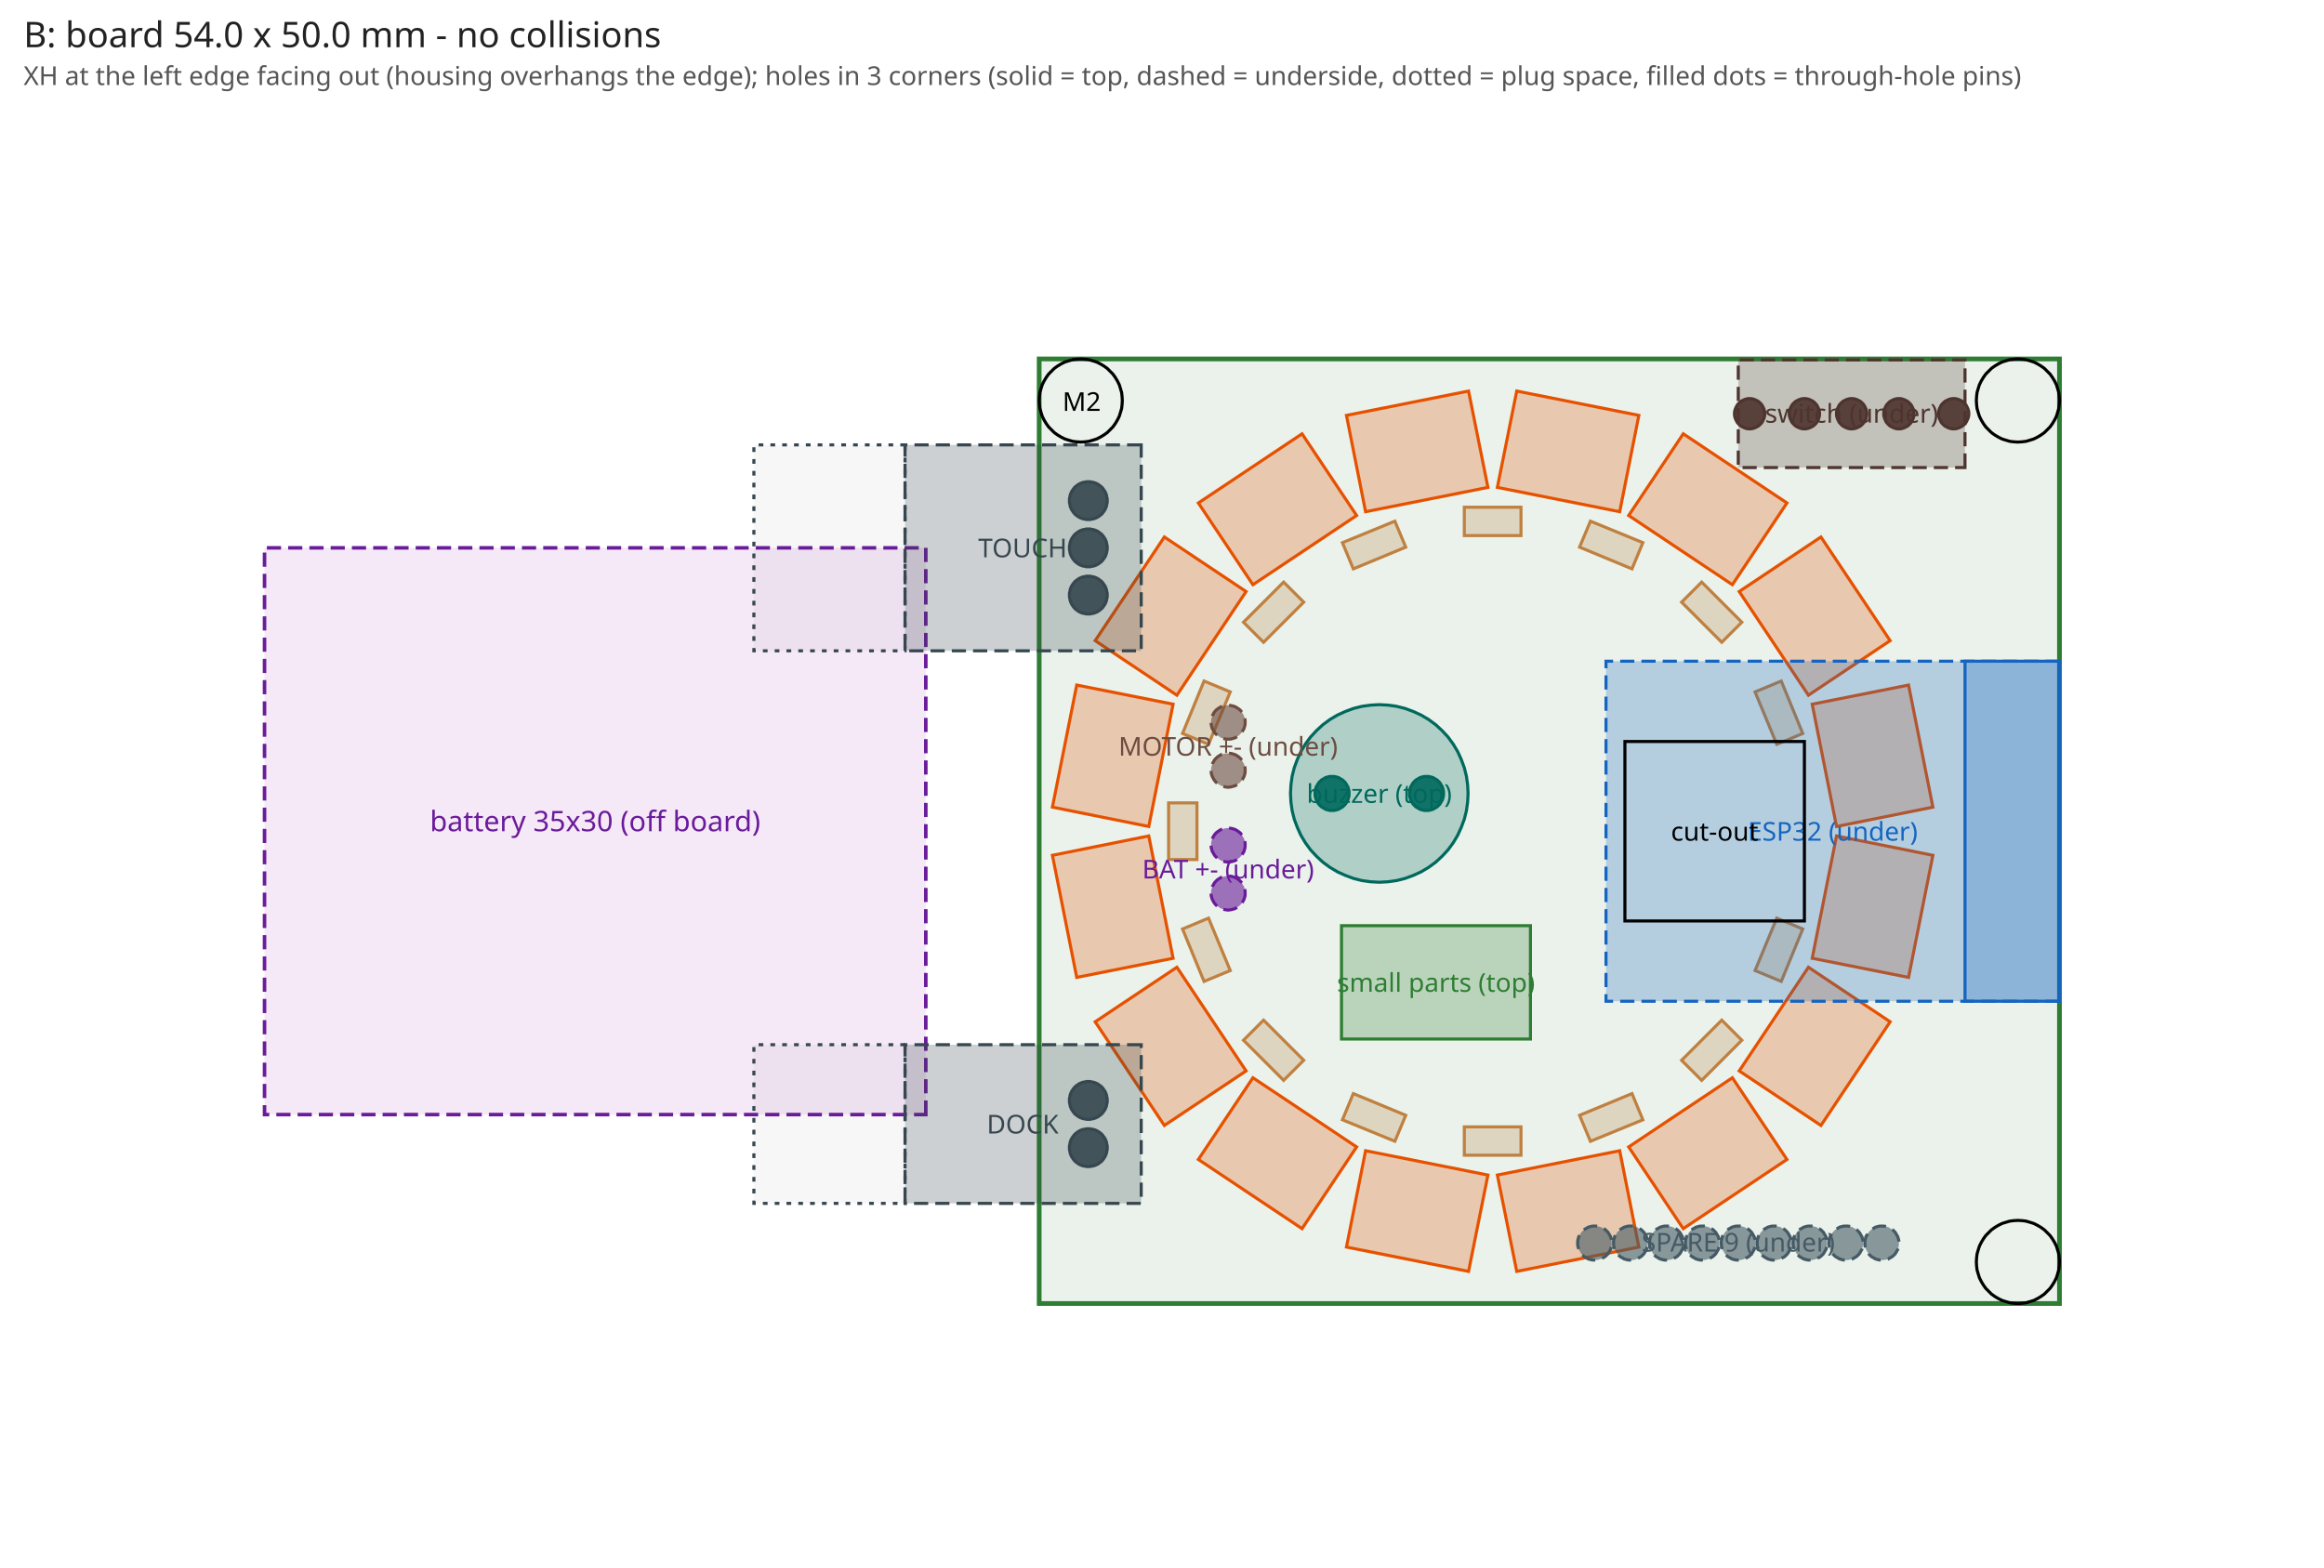
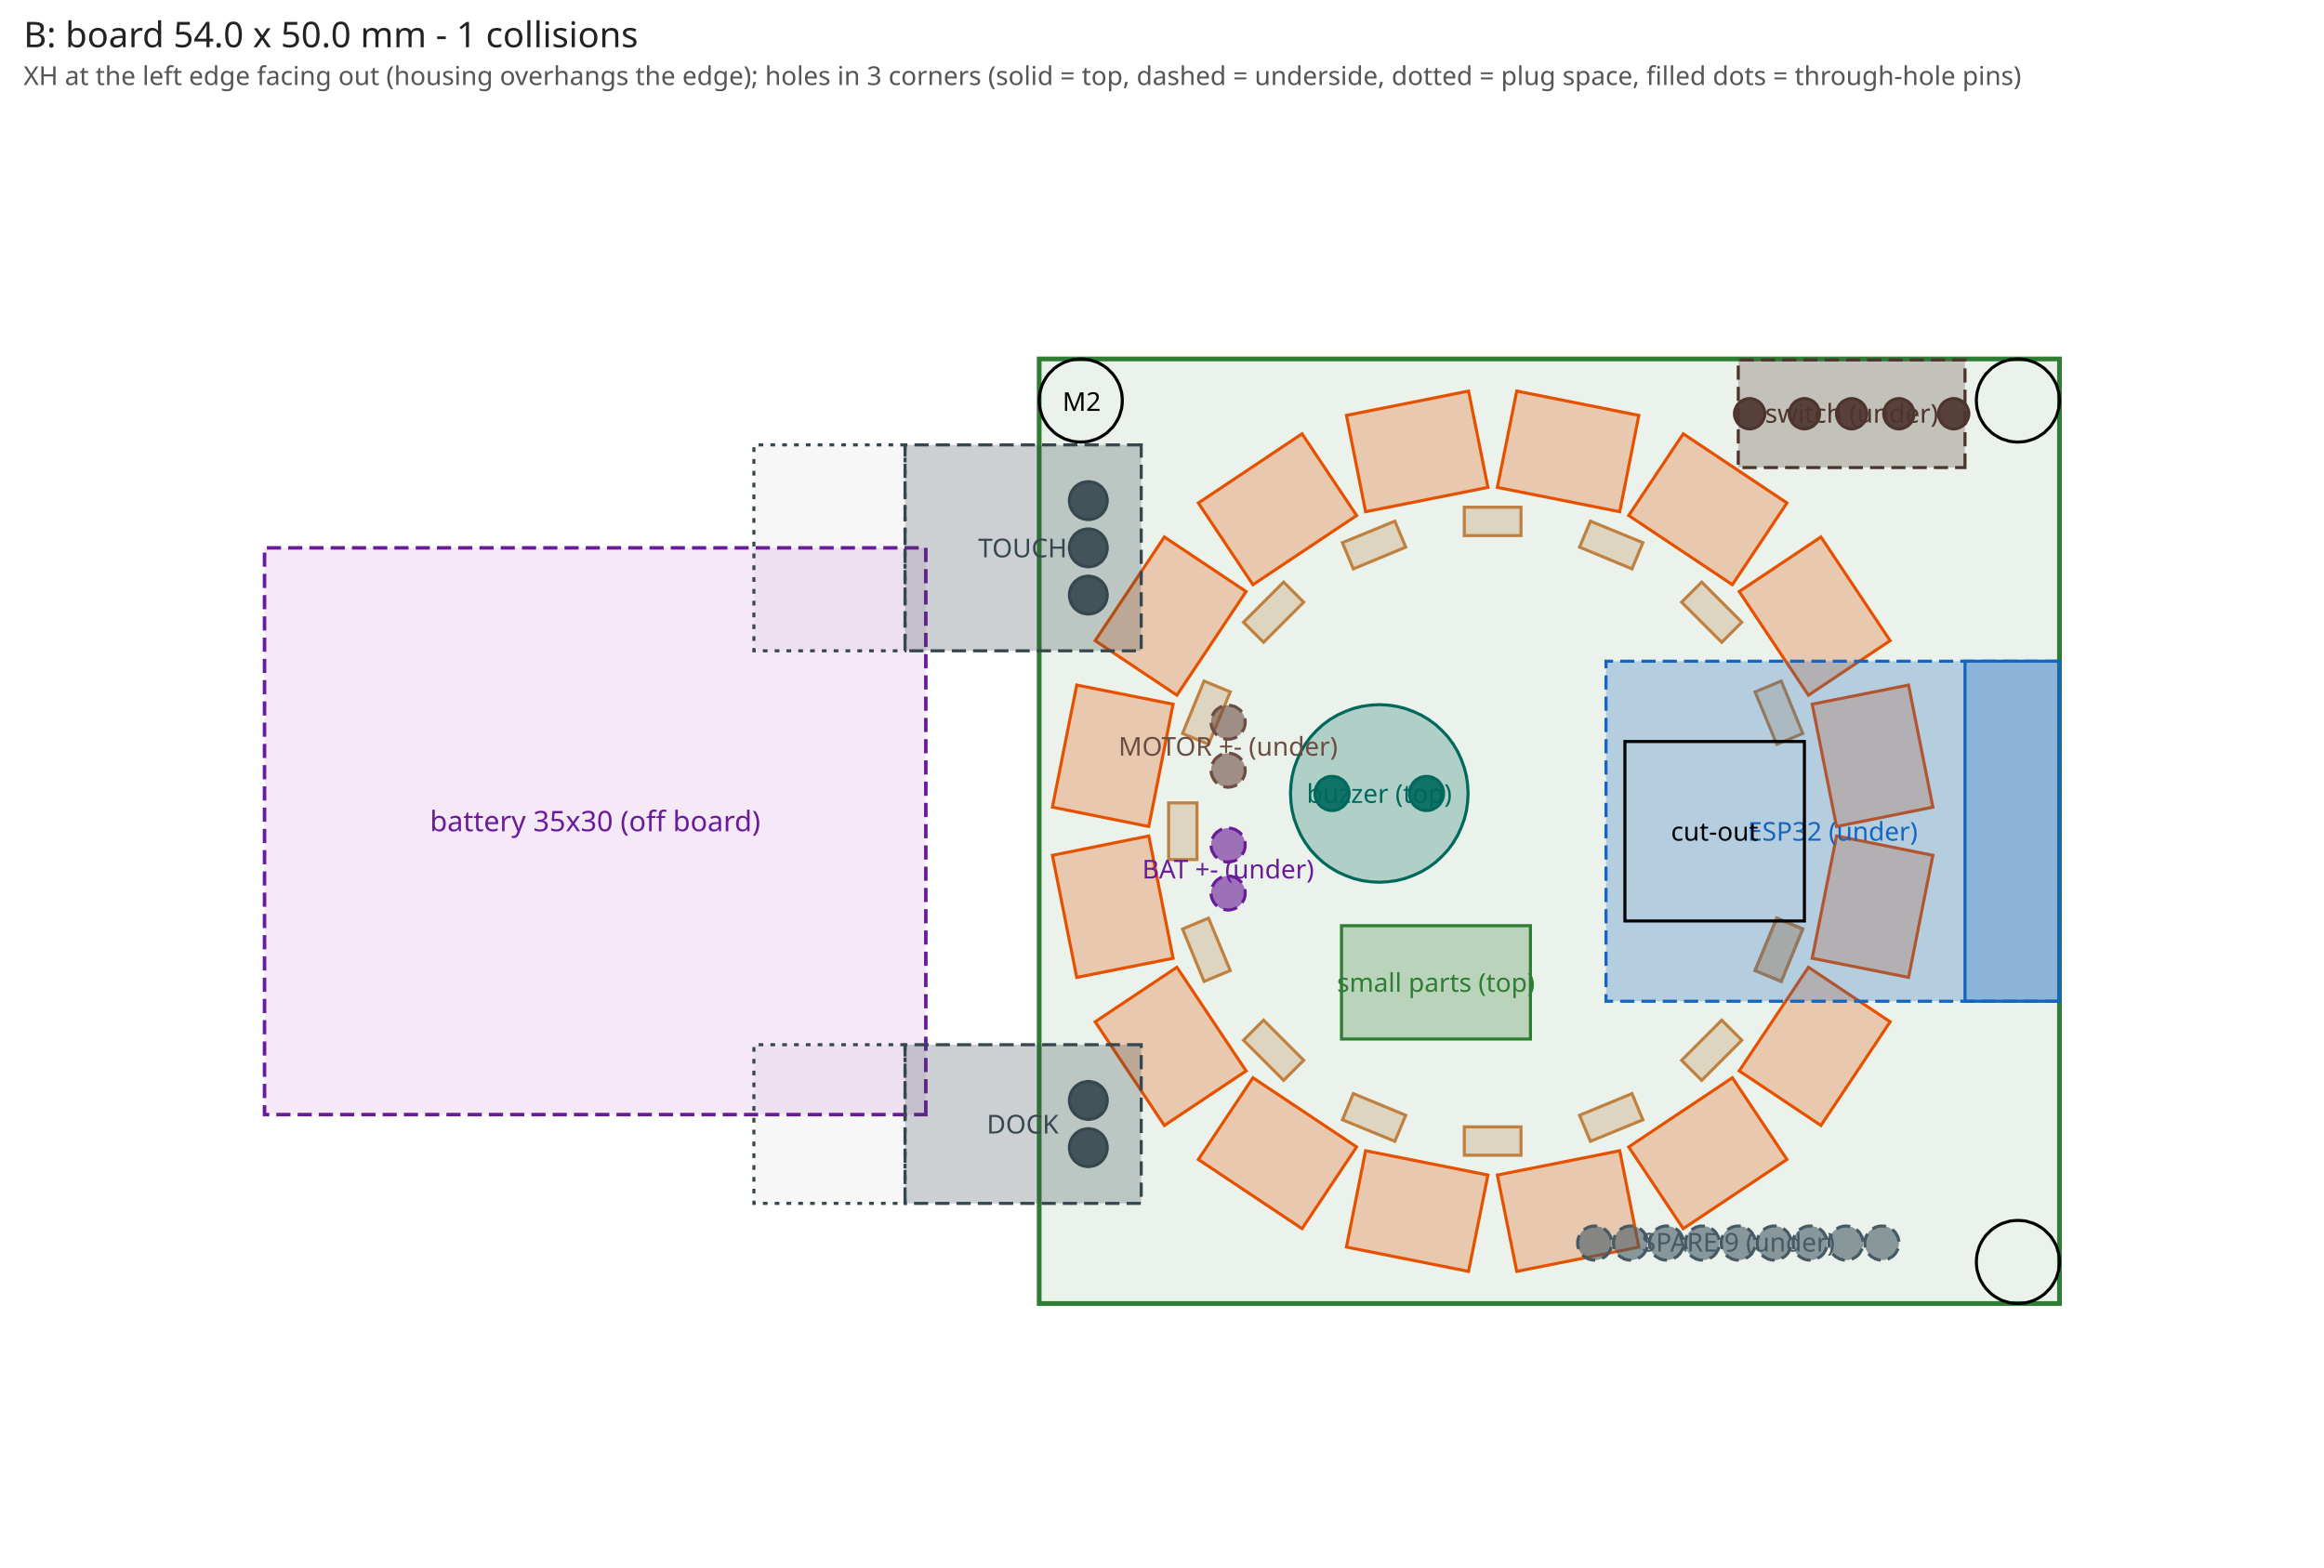
<svg xmlns="http://www.w3.org/2000/svg" width="984" height="664">
  <rect width="100%" height="100%" fill="#fff" />
  <path d="M872.0 552.0 L872.0 152.0 L440.0 152.0 L440.0 552.0 L872.0 552.0 Z " fill="#2e7d32" fill-opacity="0.10" stroke="#2e7d32" stroke-width="2" />
  <path d="M392.0 472.0 L392.0 232.0 L112.0 232.0 L112.0 472.0 L392.0 472.0 Z " fill="#e1bee7" fill-opacity="0.35" stroke="#6a1b9a" stroke-width="1.5" stroke-dasharray="6 3" />
  <text x="252" y="352" font-size="12" text-anchor="middle" font-family="sans-serif" fill="#6a1b9a">battery 35x30 (off board)</text>
  <path d="M777.6 350.0 L818.4 341.8 L808.1 290.1 L767.3 298.2 L777.6 350.0 Z " fill="#e65100" fill-opacity="0.25" stroke="#e65100" stroke-width="1.3" />
  <path d="M765.7 294.4 L800.3 271.3 L771.0 227.4 L736.4 250.5 L765.7 294.4 Z " fill="#e65100" fill-opacity="0.25" stroke="#e65100" stroke-width="1.3" />
  <path d="M733.5 247.6 L756.6 213.0 L712.7 183.7 L689.6 218.3 L733.5 247.6 Z " fill="#e65100" fill-opacity="0.25" stroke="#e65100" stroke-width="1.3" />
  <path d="M685.8 216.7 L693.9 175.9 L642.2 165.6 L634.0 206.4 L685.8 216.7 Z " fill="#e65100" fill-opacity="0.25" stroke="#e65100" stroke-width="1.3" />
  <path d="M630.0 206.4 L621.8 165.6 L570.1 175.9 L578.2 216.7 L630.0 206.4 Z " fill="#e65100" fill-opacity="0.25" stroke="#e65100" stroke-width="1.3" />
  <path d="M574.4 218.3 L551.3 183.7 L507.4 213.0 L530.5 247.6 L574.4 218.3 Z " fill="#e65100" fill-opacity="0.25" stroke="#e65100" stroke-width="1.3" />
  <path d="M527.6 250.5 L493.0 227.4 L463.7 271.3 L498.3 294.4 L527.6 250.5 Z " fill="#e65100" fill-opacity="0.25" stroke="#e65100" stroke-width="1.3" />
  <path d="M496.7 298.2 L455.9 290.1 L445.6 341.8 L486.4 350.0 L496.7 298.2 Z " fill="#e65100" fill-opacity="0.25" stroke="#e65100" stroke-width="1.3" />
  <path d="M486.4 354.0 L445.6 362.2 L455.9 413.9 L496.7 405.8 L486.4 354.0 Z " fill="#e65100" fill-opacity="0.25" stroke="#e65100" stroke-width="1.3" />
  <path d="M498.3 409.6 L463.7 432.7 L493.0 476.6 L527.6 453.5 L498.3 409.6 Z " fill="#e65100" fill-opacity="0.25" stroke="#e65100" stroke-width="1.3" />
  <path d="M530.5 456.4 L507.4 491.0 L551.3 520.3 L574.4 485.7 L530.5 456.4 Z " fill="#e65100" fill-opacity="0.25" stroke="#e65100" stroke-width="1.3" />
  <path d="M578.2 487.3 L570.1 528.1 L621.8 538.4 L630.0 497.6 L578.2 487.3 Z " fill="#e65100" fill-opacity="0.25" stroke="#e65100" stroke-width="1.3" />
  <path d="M634.0 497.6 L642.2 538.4 L693.9 528.1 L685.8 487.3 L634.0 497.6 Z " fill="#e65100" fill-opacity="0.25" stroke="#e65100" stroke-width="1.3" />
  <path d="M689.6 485.7 L712.7 520.3 L756.6 491.0 L733.5 456.4 L689.6 485.7 Z " fill="#e65100" fill-opacity="0.25" stroke="#e65100" stroke-width="1.3" />
  <path d="M736.4 453.5 L771.0 476.6 L800.3 432.7 L765.7 409.6 L736.4 453.5 Z " fill="#e65100" fill-opacity="0.25" stroke="#e65100" stroke-width="1.3" />
  <path d="M767.3 405.8 L808.1 413.9 L818.4 362.2 L777.6 354.0 L767.3 405.8 Z " fill="#e65100" fill-opacity="0.25" stroke="#e65100" stroke-width="1.3" />
  <path d="M752.3 315.2 L763.3 310.6 L754.2 288.4 L743.1 293.0 L752.3 315.2 Z " fill="#bf8040" fill-opacity="0.25" stroke="#bf8040" stroke-width="1.3" />
  <path d="M729.0 272.0 L737.5 263.5 L720.5 246.5 L712.0 255.0 L729.0 272.0 Z " fill="#bf8040" fill-opacity="0.25" stroke="#bf8040" stroke-width="1.3" />
  <path d="M691.0 240.9 L695.6 229.8 L673.4 220.7 L668.8 231.7 L691.0 240.9 Z " fill="#bf8040" fill-opacity="0.25" stroke="#bf8040" stroke-width="1.3" />
  <path d="M644.0 226.8 L644.0 214.8 L620.0 214.8 L620.0 226.8 L644.0 226.8 Z " fill="#bf8040" fill-opacity="0.25" stroke="#bf8040" stroke-width="1.3" />
  <path d="M595.2 231.7 L590.6 220.7 L568.4 229.8 L573.0 240.9 L595.2 231.7 Z " fill="#bf8040" fill-opacity="0.25" stroke="#bf8040" stroke-width="1.3" />
  <path d="M552.0 255.0 L543.5 246.5 L526.5 263.5 L535.0 272.0 L552.0 255.0 Z " fill="#bf8040" fill-opacity="0.25" stroke="#bf8040" stroke-width="1.3" />
  <path d="M520.9 293.0 L509.8 288.4 L500.7 310.6 L511.7 315.2 L520.9 293.0 Z " fill="#bf8040" fill-opacity="0.25" stroke="#bf8040" stroke-width="1.3" />
  <path d="M506.8 340.0 L494.8 340.0 L494.8 364.0 L506.8 364.0 L506.8 340.0 Z " fill="#bf8040" fill-opacity="0.25" stroke="#bf8040" stroke-width="1.3" />
  <path d="M511.7 388.8 L500.7 393.4 L509.8 415.6 L520.9 411.0 L511.7 388.8 Z " fill="#bf8040" fill-opacity="0.25" stroke="#bf8040" stroke-width="1.3" />
  <path d="M535.0 432.0 L526.5 440.5 L543.5 457.5 L552.0 449.0 L535.0 432.0 Z " fill="#bf8040" fill-opacity="0.25" stroke="#bf8040" stroke-width="1.3" />
  <path d="M573.0 463.1 L568.4 474.2 L590.6 483.3 L595.2 472.3 L573.0 463.1 Z " fill="#bf8040" fill-opacity="0.25" stroke="#bf8040" stroke-width="1.3" />
  <path d="M620.0 477.2 L620.0 489.2 L644.0 489.2 L644.0 477.2 L620.0 477.2 Z " fill="#bf8040" fill-opacity="0.25" stroke="#bf8040" stroke-width="1.3" />
  <path d="M668.8 472.3 L673.4 483.3 L695.6 474.2 L691.0 463.1 L668.8 472.3 Z " fill="#bf8040" fill-opacity="0.25" stroke="#bf8040" stroke-width="1.3" />
  <path d="M712.0 449.0 L720.5 457.5 L737.5 440.5 L729.0 432.0 L712.0 449.0 Z " fill="#bf8040" fill-opacity="0.25" stroke="#bf8040" stroke-width="1.3" />
  <path d="M743.1 411.0 L754.2 415.6 L763.3 393.4 L752.3 388.8 L743.1 411.0 Z " fill="#bf8040" fill-opacity="0.25" stroke="#bf8040" stroke-width="1.3" />
+   <path d="M743.1 411.0 L754.2 415.6 L763.3 393.4 L752.3 388.8 L743.1 411.0 Z " fill="#bf8040" fill-opacity="0.25" stroke="#bf8040" stroke-width="1.3" />
  <path d="M872.0 424.0 L872.0 280.0 L680.0 280.0 L680.0 424.0 L872.0 424.0 Z " fill="#1565c0" fill-opacity="0.25" stroke="#1565c0" stroke-width="1.3" stroke-dasharray="6 3" />
  <text x="776" y="356" font-size="11" text-anchor="middle" font-family="sans-serif" fill="#1565c0">ESP32 (under)</text>
  <path d="M764.0 390.0 L764.0 314.0 L688.0 314.0 L688.0 390.0 L764.0 390.0 Z " fill="#000" fill-opacity="0.0" stroke="#000" stroke-width="1.3" />
  <text x="726" y="356" font-size="11" text-anchor="middle" font-family="sans-serif" fill="#000">cut-out</text>
  <path d="M872.0 424.0 L872.0 280.0 L832.0 280.0 L832.0 424.0 L872.0 424.0 Z " fill="#1565c0" fill-opacity="0.25" stroke="#1565c0" stroke-width="1.3" />
  <path d="M483.2 188.4 L383.2 188.4 L383.2 275.6 L483.2 275.6 L483.2 188.4 Z " fill="#37474f" fill-opacity="0.25" stroke="#37474f" stroke-width="1.3" stroke-dasharray="6 3" />
  <text x="433" y="236" font-size="11" text-anchor="middle" font-family="sans-serif" fill="#37474f">TOUCH</text>
  <path d="M383.2 188.4 L319.2 188.4 L319.2 275.6 L383.2 275.6 L383.2 188.4 Z " fill="#37474f" fill-opacity="0.04" stroke="#37474f" stroke-width="1.3" stroke-dasharray="2 3" />
  <path d="M461.6 244.0 L462.4 244.2 L463.1 244.3 L463.9 244.6 L464.6 244.9 L465.2 245.3 L465.9 245.8 L466.5 246.3 L467.0 246.9 L467.5 247.6 L467.9 248.2 L468.2 248.9 L468.5 249.7 L468.6 250.4 L468.8 251.2 L468.8 252.0 L468.8 252.8 L468.6 253.6 L468.5 254.3 L468.2 255.1 L467.9 255.8 L467.5 256.4 L467.0 257.1 L466.5 257.7 L465.9 258.2 L465.2 258.7 L464.6 259.1 L463.9 259.4 L463.1 259.7 L462.4 259.8 L461.6 260.0 L460.8 260.0 L460.0 260.0 L459.2 259.8 L458.5 259.7 L457.7 259.4 L457.0 259.1 L456.4 258.7 L455.7 258.2 L455.1 257.7 L454.6 257.1 L454.1 256.4 L453.7 255.8 L453.4 255.1 L453.1 254.3 L453.0 253.6 L452.8 252.8 L452.8 252.0 L452.8 251.2 L453.0 250.4 L453.1 249.7 L453.4 248.9 L453.7 248.2 L454.1 247.6 L454.6 246.9 L455.1 246.3 L455.7 245.8 L456.4 245.3 L457.0 244.9 L457.7 244.6 L458.5 244.3 L459.2 244.2 L460.0 244.0 L460.8 244.0 L461.6 244.0 Z M462.4 224.2 L463.1 224.3 L463.9 224.6 L464.6 224.9 L465.2 225.3 L465.9 225.8 L466.5 226.3 L467.0 226.9 L467.5 227.6 L467.9 228.2 L468.2 228.9 L468.5 229.7 L468.6 230.4 L468.8 231.2 L468.8 232.0 L468.8 232.8 L468.6 233.6 L468.5 234.3 L468.2 235.1 L467.9 235.8 L467.5 236.4 L467.0 237.1 L466.5 237.7 L465.9 238.2 L465.2 238.7 L464.6 239.1 L463.9 239.4 L463.1 239.7 L462.4 239.8 L461.6 240.0 L460.8 240.0 L460.0 240.0 L459.2 239.8 L458.5 239.7 L457.7 239.4 L457.0 239.1 L456.4 238.7 L455.7 238.2 L455.1 237.7 L454.6 237.1 L454.1 236.4 L453.7 235.8 L453.4 235.1 L453.1 234.3 L453.0 233.6 L452.8 232.8 L452.8 232.0 L452.8 231.2 L453.0 230.4 L453.1 229.7 L453.4 228.9 L453.7 228.2 L454.1 227.6 L454.6 226.9 L455.1 226.3 L455.7 225.8 L456.4 225.3 L457.0 224.9 L457.7 224.6 L458.5 224.3 L459.2 224.2 L460.0 224.0 L460.8 224.0 L461.6 224.0 L462.4 224.2 Z M462.4 204.2 L463.1 204.3 L463.9 204.6 L464.6 204.9 L465.2 205.3 L465.9 205.8 L466.5 206.3 L467.0 206.9 L467.5 207.6 L467.9 208.2 L468.2 208.9 L468.5 209.7 L468.6 210.4 L468.8 211.2 L468.8 212.0 L468.8 212.8 L468.6 213.6 L468.5 214.3 L468.2 215.1 L467.9 215.8 L467.5 216.4 L467.0 217.1 L466.5 217.7 L465.9 218.2 L465.2 218.7 L464.6 219.1 L463.9 219.4 L463.1 219.7 L462.4 219.8 L461.6 220.0 L460.8 220.0 L460.0 220.0 L459.2 219.8 L458.5 219.7 L457.7 219.4 L457.0 219.1 L456.4 218.7 L455.7 218.2 L455.1 217.7 L454.6 217.1 L454.1 216.4 L453.7 215.8 L453.4 215.1 L453.1 214.3 L453.0 213.6 L452.8 212.8 L452.8 212.0 L452.8 211.2 L453.0 210.4 L453.1 209.7 L453.4 208.9 L453.7 208.2 L454.1 207.6 L454.6 206.9 L455.1 206.3 L455.7 205.8 L456.4 205.3 L457.0 204.9 L457.7 204.6 L458.5 204.3 L459.2 204.2 L460.0 204.0 L460.8 204.0 L461.6 204.0 L462.4 204.2 Z " fill="#37474f" fill-opacity="0.9" stroke="#37474f" stroke-width="1.3" />
  <path d="M483.2 442.4 L383.2 442.4 L383.2 509.6 L483.2 509.6 L483.2 442.4 Z " fill="#37474f" fill-opacity="0.25" stroke="#37474f" stroke-width="1.3" stroke-dasharray="6 3" />
  <text x="433" y="480" font-size="11" text-anchor="middle" font-family="sans-serif" fill="#37474f">DOCK</text>
  <path d="M383.2 442.4 L319.2 442.4 L319.2 509.6 L383.2 509.6 L383.2 442.4 Z " fill="#37474f" fill-opacity="0.04" stroke="#37474f" stroke-width="1.3" stroke-dasharray="2 3" />
  <path d="M461.6 478.0 L462.4 478.2 L463.1 478.3 L463.9 478.6 L464.6 478.9 L465.2 479.3 L465.9 479.8 L466.5 480.3 L467.0 480.9 L467.5 481.6 L467.9 482.2 L468.2 482.9 L468.5 483.7 L468.6 484.4 L468.8 485.2 L468.8 486.0 L468.8 486.8 L468.6 487.6 L468.5 488.3 L468.2 489.1 L467.9 489.8 L467.5 490.4 L467.0 491.1 L466.5 491.7 L465.9 492.2 L465.2 492.7 L464.6 493.1 L463.9 493.4 L463.1 493.7 L462.4 493.8 L461.6 494.0 L460.8 494.0 L460.0 494.0 L459.2 493.8 L458.5 493.7 L457.7 493.4 L457.0 493.1 L456.4 492.7 L455.7 492.2 L455.1 491.7 L454.6 491.1 L454.1 490.4 L453.7 489.8 L453.4 489.1 L453.1 488.3 L453.0 487.6 L452.8 486.8 L452.8 486.0 L452.8 485.2 L453.0 484.4 L453.1 483.7 L453.4 482.9 L453.7 482.2 L454.1 481.6 L454.6 480.9 L455.1 480.3 L455.7 479.8 L456.4 479.3 L457.0 478.9 L457.7 478.6 L458.5 478.3 L459.2 478.2 L460.0 478.0 L460.8 478.0 L461.6 478.0 Z M461.6 458.0 L462.4 458.2 L463.1 458.3 L463.9 458.6 L464.6 458.9 L465.2 459.3 L465.9 459.8 L466.5 460.3 L467.0 460.9 L467.5 461.6 L467.9 462.2 L468.2 462.9 L468.5 463.7 L468.6 464.4 L468.8 465.2 L468.8 466.0 L468.8 466.8 L468.6 467.6 L468.5 468.3 L468.2 469.1 L467.9 469.8 L467.5 470.4 L467.0 471.1 L466.5 471.7 L465.9 472.2 L465.2 472.7 L464.6 473.1 L463.9 473.4 L463.1 473.7 L462.4 473.8 L461.6 474.0 L460.8 474.0 L460.0 474.0 L459.2 473.8 L458.5 473.7 L457.7 473.4 L457.0 473.1 L456.4 472.7 L455.7 472.2 L455.1 471.7 L454.6 471.1 L454.1 470.4 L453.7 469.8 L453.4 469.1 L453.1 468.3 L453.0 467.6 L452.8 466.8 L452.8 466.0 L452.8 465.2 L453.0 464.4 L453.1 463.7 L453.4 462.9 L453.7 462.2 L454.1 461.6 L454.6 460.9 L455.1 460.3 L455.7 459.8 L456.4 459.3 L457.0 458.9 L457.7 458.6 L458.5 458.3 L459.2 458.2 L460.0 458.0 L460.8 458.0 L461.6 458.0 Z " fill="#37474f" fill-opacity="0.9" stroke="#37474f" stroke-width="1.3" />
  <path d="M832.0 198.0 L832.0 152.4 L736.0 152.4 L736.0 198.0 L832.0 198.0 Z " fill="#4e342e" fill-opacity="0.25" stroke="#4e342e" stroke-width="1.3" stroke-dasharray="6 3" />
  <text x="784" y="179" font-size="11" text-anchor="middle" font-family="sans-serif" fill="#4e342e">switch (under)</text>
  <path d="M747.1 176.4 L746.9 177.1 L746.7 177.6 L746.4 178.2 L746.1 178.8 L745.7 179.3 L745.3 179.7 L744.9 180.1 L744.4 180.5 L743.8 180.8 L743.2 181.1 L742.7 181.3 L742.0 181.5 L741.4 181.6 L740.8 181.6 L740.2 181.6 L739.6 181.5 L738.9 181.3 L738.4 181.1 L737.8 180.8 L737.2 180.5 L736.7 180.1 L736.3 179.7 L735.9 179.3 L735.5 178.8 L735.2 178.2 L734.9 177.6 L734.7 177.1 L734.5 176.4 L734.4 175.8 L734.4 175.2 L734.4 174.6 L734.5 174.0 L734.7 173.3 L734.9 172.8 L735.2 172.2 L735.5 171.6 L735.9 171.1 L736.3 170.7 L736.7 170.3 L737.2 169.9 L737.8 169.6 L738.4 169.3 L738.9 169.1 L739.6 168.9 L740.2 168.8 L740.8 168.8 L741.4 168.8 L742.0 168.9 L742.7 169.1 L743.2 169.3 L743.8 169.6 L744.4 169.9 L744.9 170.3 L745.3 170.7 L745.7 171.1 L746.1 171.6 L746.4 172.2 L746.7 172.8 L746.9 173.3 L747.1 174.0 L747.2 174.6 L747.2 175.2 L747.2 175.8 L747.1 176.4 Z M770.3 176.4 L770.1 177.1 L769.9 177.6 L769.6 178.2 L769.3 178.8 L768.9 179.3 L768.5 179.7 L768.1 180.1 L767.6 180.5 L767.0 180.8 L766.4 181.1 L765.9 181.3 L765.2 181.5 L764.6 181.6 L764.0 181.6 L763.4 181.6 L762.8 181.5 L762.1 181.3 L761.6 181.1 L761.0 180.8 L760.4 180.5 L759.9 180.1 L759.5 179.7 L759.1 179.3 L758.7 178.8 L758.4 178.2 L758.1 177.6 L757.9 177.1 L757.7 176.4 L757.6 175.8 L757.6 175.2 L757.6 174.6 L757.7 174.0 L757.9 173.3 L758.1 172.8 L758.4 172.2 L758.7 171.6 L759.1 171.1 L759.5 170.7 L759.9 170.3 L760.4 169.9 L761.0 169.6 L761.6 169.3 L762.1 169.1 L762.8 168.9 L763.4 168.8 L764.0 168.8 L764.6 168.8 L765.2 168.9 L765.9 169.1 L766.4 169.3 L767.0 169.6 L767.6 169.9 L768.1 170.3 L768.5 170.7 L768.9 171.1 L769.3 171.6 L769.6 172.2 L769.9 172.8 L770.1 173.3 L770.3 174.0 L770.4 174.6 L770.4 175.2 L770.4 175.8 L770.3 176.4 Z M790.3 176.4 L790.1 177.1 L789.9 177.6 L789.6 178.2 L789.3 178.8 L788.9 179.3 L788.5 179.7 L788.1 180.1 L787.6 180.5 L787.0 180.8 L786.4 181.1 L785.9 181.3 L785.2 181.5 L784.6 181.6 L784.0 181.6 L783.4 181.6 L782.8 181.5 L782.1 181.3 L781.6 181.1 L781.0 180.8 L780.4 180.5 L779.9 180.1 L779.5 179.7 L779.1 179.3 L778.7 178.8 L778.4 178.2 L778.1 177.6 L777.9 177.1 L777.7 176.4 L777.6 175.8 L777.6 175.2 L777.6 174.6 L777.7 174.0 L777.9 173.3 L778.1 172.8 L778.4 172.2 L778.7 171.6 L779.1 171.1 L779.5 170.7 L779.9 170.3 L780.4 169.9 L781.0 169.6 L781.6 169.3 L782.1 169.1 L782.8 168.9 L783.4 168.8 L784.0 168.8 L784.6 168.8 L785.2 168.9 L785.9 169.1 L786.4 169.3 L787.0 169.6 L787.6 169.9 L788.1 170.3 L788.5 170.7 L788.9 171.1 L789.3 171.6 L789.6 172.2 L789.9 172.8 L790.1 173.3 L790.3 174.0 L790.4 174.6 L790.4 175.2 L790.4 175.8 L790.3 176.4 Z M810.1 177.1 L809.9 177.6 L809.6 178.2 L809.3 178.8 L808.9 179.3 L808.5 179.7 L808.1 180.1 L807.6 180.5 L807.0 180.8 L806.4 181.1 L805.9 181.3 L805.2 181.5 L804.6 181.6 L804.0 181.6 L803.4 181.6 L802.8 181.5 L802.1 181.3 L801.6 181.1 L801.0 180.8 L800.4 180.5 L799.9 180.1 L799.5 179.7 L799.1 179.3 L798.7 178.8 L798.4 178.2 L798.1 177.6 L797.9 177.1 L797.7 176.4 L797.6 175.8 L797.6 175.2 L797.6 174.6 L797.7 174.0 L797.9 173.3 L798.1 172.8 L798.4 172.2 L798.7 171.6 L799.1 171.1 L799.5 170.7 L799.9 170.3 L800.4 169.9 L801.0 169.6 L801.6 169.3 L802.1 169.1 L802.8 168.9 L803.4 168.8 L804.0 168.8 L804.6 168.8 L805.2 168.9 L805.9 169.1 L806.4 169.3 L807.0 169.6 L807.6 169.9 L808.1 170.3 L808.5 170.7 L808.9 171.1 L809.3 171.6 L809.6 172.2 L809.9 172.8 L810.1 173.3 L810.3 174.0 L810.4 174.6 L810.4 175.2 L810.4 175.8 L810.3 176.4 L810.1 177.1 Z M833.3 177.1 L833.1 177.6 L832.8 178.2 L832.5 178.8 L832.1 179.3 L831.7 179.7 L831.3 180.1 L830.8 180.5 L830.2 180.8 L829.6 181.1 L829.1 181.3 L828.4 181.5 L827.8 181.6 L827.2 181.6 L826.6 181.6 L826.0 181.5 L825.3 181.3 L824.8 181.1 L824.2 180.8 L823.6 180.5 L823.1 180.1 L822.7 179.7 L822.3 179.3 L821.9 178.8 L821.6 178.2 L821.3 177.6 L821.1 177.1 L820.9 176.4 L820.8 175.8 L820.8 175.2 L820.8 174.6 L820.9 174.0 L821.1 173.3 L821.3 172.8 L821.6 172.2 L821.9 171.6 L822.3 171.1 L822.7 170.7 L823.1 170.3 L823.6 169.9 L824.2 169.6 L824.8 169.3 L825.3 169.1 L826.0 168.9 L826.6 168.8 L827.2 168.8 L827.8 168.8 L828.4 168.9 L829.1 169.1 L829.6 169.3 L830.2 169.6 L830.8 169.9 L831.3 170.3 L831.7 170.7 L832.1 171.1 L832.5 171.6 L832.8 172.2 L833.1 172.8 L833.3 173.3 L833.5 174.0 L833.6 174.6 L833.6 175.2 L833.6 175.8 L833.5 176.4 L833.3 177.1 Z " fill="#4e342e" fill-opacity="0.9" stroke="#4e342e" stroke-width="1.3" />
  <path d="M475.2 169.6 L475.1 171.3 L474.9 173.0 L474.4 174.7 L473.9 176.3 L473.1 177.9 L472.2 179.4 L471.2 180.8 L470.0 182.0 L468.8 183.2 L467.4 184.2 L465.9 185.1 L464.3 185.9 L462.7 186.4 L461.0 186.9 L459.3 187.1 L457.6 187.2 L455.9 187.1 L454.2 186.9 L452.5 186.4 L450.9 185.9 L449.3 185.1 L447.8 184.2 L446.4 183.2 L445.2 182.0 L444.0 180.8 L443.0 179.4 L442.1 177.9 L441.3 176.3 L440.8 174.7 L440.3 173.0 L440.1 171.3 L440.0 169.6 L440.1 167.9 L440.3 166.2 L440.8 164.5 L441.3 162.9 L442.1 161.3 L443.0 159.8 L444.0 158.4 L445.2 157.2 L446.4 156.0 L447.8 155.0 L449.3 154.1 L450.9 153.3 L452.5 152.8 L454.2 152.3 L455.9 152.1 L457.6 152.0 L459.3 152.1 L461.0 152.3 L462.7 152.8 L464.3 153.3 L465.9 154.1 L467.4 155.0 L468.8 156.0 L470.0 157.2 L471.2 158.4 L472.2 159.8 L473.1 161.3 L473.9 162.9 L474.4 164.5 L474.9 166.2 L475.1 167.9 L475.2 169.6 Z " fill="#000" fill-opacity="0.0" stroke="#000" stroke-width="1.3" />
  <text x="458" y="174" font-size="11" text-anchor="middle" font-family="sans-serif" fill="#000">M2</text>
  <path d="M872.0 169.6 L871.9 171.3 L871.7 173.0 L871.2 174.7 L870.7 176.3 L869.9 177.9 L869.0 179.4 L868.0 180.8 L866.8 182.0 L865.6 183.2 L864.2 184.2 L862.7 185.1 L861.1 185.9 L859.5 186.4 L857.8 186.9 L856.1 187.1 L854.4 187.2 L852.7 187.1 L851.0 186.9 L849.3 186.4 L847.7 185.9 L846.1 185.1 L844.6 184.2 L843.2 183.2 L842.0 182.0 L840.8 180.8 L839.8 179.4 L838.9 177.9 L838.1 176.3 L837.6 174.7 L837.1 173.0 L836.9 171.3 L836.8 169.6 L836.9 167.9 L837.1 166.2 L837.6 164.5 L838.1 162.9 L838.9 161.3 L839.8 159.8 L840.8 158.4 L842.0 157.2 L843.2 156.0 L844.6 155.0 L846.1 154.1 L847.7 153.3 L849.3 152.8 L851.0 152.3 L852.7 152.1 L854.4 152.0 L856.1 152.1 L857.8 152.3 L859.5 152.8 L861.1 153.3 L862.7 154.1 L864.2 155.0 L865.6 156.0 L866.8 157.2 L868.0 158.4 L869.0 159.8 L869.9 161.3 L870.7 162.9 L871.2 164.5 L871.7 166.2 L871.9 167.9 L872.0 169.6 Z " fill="#000" fill-opacity="0.0" stroke="#000" stroke-width="1.3" />
  <path d="M872.0 534.4 L871.9 536.1 L871.7 537.8 L871.2 539.5 L870.7 541.1 L869.9 542.7 L869.0 544.2 L868.0 545.6 L866.8 546.8 L865.6 548.0 L864.2 549.0 L862.7 549.9 L861.1 550.7 L859.5 551.2 L857.8 551.7 L856.1 551.9 L854.4 552.0 L852.7 551.9 L851.0 551.7 L849.3 551.2 L847.7 550.7 L846.1 549.9 L844.6 549.0 L843.2 548.0 L842.0 546.8 L840.8 545.6 L839.8 544.2 L838.9 542.7 L838.1 541.1 L837.6 539.5 L837.1 537.8 L836.9 536.1 L836.8 534.4 L836.9 532.7 L837.1 531.0 L837.6 529.3 L838.1 527.7 L838.9 526.1 L839.8 524.6 L840.8 523.2 L842.0 522.0 L843.2 520.8 L844.6 519.8 L846.1 518.9 L847.7 518.1 L849.3 517.6 L851.0 517.1 L852.7 516.9 L854.4 516.8 L856.1 516.9 L857.8 517.1 L859.5 517.6 L861.1 518.1 L862.7 518.9 L864.2 519.8 L865.6 520.8 L866.8 522.0 L868.0 523.2 L869.0 524.6 L869.9 526.1 L870.7 527.7 L871.2 529.3 L871.7 531.0 L871.9 532.7 L872.0 534.4 Z " fill="#000" fill-opacity="0.0" stroke="#000" stroke-width="1.3" />
  <path d="M621.6 336.0 L621.4 339.7 L620.9 343.3 L620.0 346.9 L618.7 350.4 L617.2 353.7 L615.3 356.9 L613.1 359.9 L610.6 362.6 L607.9 365.1 L604.9 367.3 L601.7 369.2 L598.4 370.7 L594.9 372.0 L591.3 372.9 L587.7 373.4 L584.0 373.6 L580.3 373.4 L576.7 372.9 L573.1 372.0 L569.6 370.7 L566.3 369.2 L563.1 367.3 L560.1 365.1 L557.4 362.6 L554.9 359.9 L552.7 356.9 L550.8 353.7 L549.3 350.4 L548.0 346.9 L547.1 343.3 L546.6 339.7 L546.4 336.0 L546.6 332.3 L547.1 328.7 L548.0 325.1 L549.3 321.6 L550.8 318.3 L552.7 315.1 L554.9 312.1 L557.4 309.4 L560.1 306.9 L563.1 304.7 L566.3 302.8 L569.6 301.3 L573.1 300.0 L576.7 299.1 L580.3 298.6 L584.0 298.4 L587.7 298.6 L591.3 299.1 L594.9 300.0 L598.4 301.3 L601.7 302.8 L604.9 304.7 L607.9 306.9 L610.6 309.4 L613.1 312.1 L615.3 315.1 L617.2 318.3 L618.7 321.6 L620.0 325.1 L620.9 328.7 L621.4 332.3 L621.6 336.0 Z " fill="#00695c" fill-opacity="0.25" stroke="#00695c" stroke-width="1.3" />
  <text x="584" y="340" font-size="11" text-anchor="middle" font-family="sans-serif" fill="#00695c">buzzer (top)</text>
  <path d="M571.2 336.7 L571.1 337.4 L570.9 338.1 L570.7 338.8 L570.3 339.4 L570.0 340.0 L569.6 340.6 L569.1 341.1 L568.6 341.6 L568.0 342.0 L567.4 342.3 L566.8 342.7 L566.1 342.9 L565.4 343.1 L564.7 343.2 L564.0 343.2 L563.3 343.2 L562.6 343.1 L561.9 342.9 L561.2 342.7 L560.6 342.3 L560.0 342.0 L559.4 341.6 L558.9 341.1 L558.4 340.6 L558.0 340.0 L557.7 339.4 L557.3 338.8 L557.1 338.1 L556.9 337.4 L556.8 336.7 L556.8 336.0 L556.8 335.3 L556.9 334.6 L557.1 333.9 L557.3 333.2 L557.7 332.6 L558.0 332.0 L558.4 331.4 L558.9 330.9 L559.4 330.4 L560.0 330.0 L560.6 329.7 L561.2 329.3 L561.9 329.1 L562.6 328.9 L563.3 328.8 L564.0 328.8 L564.7 328.8 L565.4 328.9 L566.1 329.1 L566.8 329.3 L567.4 329.7 L568.0 330.0 L568.6 330.4 L569.1 330.9 L569.6 331.4 L570.0 332.0 L570.3 332.6 L570.7 333.2 L570.9 333.9 L571.1 334.6 L571.2 335.3 L571.2 336.0 L571.2 336.7 Z M611.2 336.7 L611.1 337.4 L610.9 338.1 L610.7 338.8 L610.3 339.4 L610.0 340.0 L609.6 340.6 L609.1 341.1 L608.6 341.6 L608.0 342.0 L607.4 342.3 L606.8 342.7 L606.1 342.9 L605.4 343.1 L604.7 343.2 L604.0 343.2 L603.3 343.2 L602.6 343.1 L601.9 342.9 L601.2 342.7 L600.6 342.3 L600.0 342.0 L599.4 341.6 L598.9 341.1 L598.4 340.6 L598.0 340.0 L597.7 339.4 L597.3 338.8 L597.1 338.1 L596.9 337.4 L596.8 336.7 L596.8 336.0 L596.8 335.3 L596.9 334.6 L597.1 333.9 L597.3 333.2 L597.7 332.6 L598.0 332.0 L598.4 331.4 L598.9 330.9 L599.4 330.4 L600.0 330.0 L600.6 329.7 L601.2 329.3 L601.9 329.1 L602.6 328.9 L603.3 328.8 L604.0 328.8 L604.7 328.8 L605.4 328.9 L606.1 329.1 L606.8 329.3 L607.4 329.7 L608.0 330.0 L608.6 330.4 L609.1 330.9 L609.6 331.4 L610.0 332.0 L610.3 332.6 L610.7 333.2 L610.9 333.9 L611.1 334.6 L611.2 335.3 L611.2 336.0 L611.2 336.7 Z " fill="#00695c" fill-opacity="0.9" stroke="#00695c" stroke-width="1.3" />
  <path d="M648.0 440.0 L648.0 392.0 L568.0 392.0 L568.0 440.0 L648.0 440.0 Z " fill="#2e7d32" fill-opacity="0.25" stroke="#2e7d32" stroke-width="1.3" />
  <text x="608" y="420" font-size="11" text-anchor="middle" font-family="sans-serif" fill="#2e7d32">small parts (top)</text>
  <path d="M520.7 371.0 L521.4 371.1 L522.1 371.3 L522.8 371.5 L523.4 371.8 L524.0 372.2 L524.6 372.6 L525.1 373.1 L525.6 373.6 L526.0 374.2 L526.3 374.8 L526.7 375.4 L526.9 376.1 L527.1 376.8 L527.2 377.5 L527.2 378.2 L527.2 378.9 L527.1 379.6 L526.9 380.3 L526.7 380.9 L526.3 381.6 L526.0 382.2 L525.6 382.7 L525.1 383.3 L524.6 383.7 L524.0 384.1 L523.4 384.5 L522.8 384.8 L522.1 385.0 L521.4 385.2 L520.7 385.3 L520.0 385.4 L519.3 385.3 L518.6 385.2 L517.9 385.0 L517.2 384.8 L516.6 384.5 L516.0 384.1 L515.4 383.7 L514.9 383.3 L514.4 382.7 L514.0 382.2 L513.7 381.6 L513.3 380.9 L513.1 380.3 L512.9 379.6 L512.8 378.9 L512.8 378.2 L512.8 377.5 L512.9 376.8 L513.1 376.1 L513.3 375.4 L513.7 374.8 L514.0 374.2 L514.4 373.6 L514.9 373.1 L515.4 372.6 L516.0 372.2 L516.6 371.8 L517.2 371.5 L517.9 371.3 L518.6 371.1 L519.3 371.0 L520.0 371.0 L520.7 371.0 Z M520.7 350.7 L521.4 350.8 L522.1 351.0 L522.8 351.2 L523.4 351.5 L524.0 351.9 L524.6 352.3 L525.1 352.7 L525.6 353.3 L526.0 353.8 L526.3 354.4 L526.7 355.1 L526.9 355.7 L527.1 356.4 L527.2 357.1 L527.2 357.8 L527.2 358.5 L527.1 359.2 L526.9 359.9 L526.7 360.6 L526.3 361.2 L526.0 361.8 L525.6 362.4 L525.1 362.9 L524.6 363.4 L524.0 363.8 L523.4 364.2 L522.8 364.5 L522.1 364.7 L521.4 364.9 L520.7 365.0 L520.0 365.0 L519.3 365.0 L518.6 364.9 L517.9 364.7 L517.2 364.5 L516.6 364.2 L516.0 363.8 L515.4 363.4 L514.9 362.9 L514.4 362.4 L514.0 361.8 L513.7 361.2 L513.3 360.6 L513.1 359.9 L512.9 359.2 L512.8 358.5 L512.8 357.8 L512.8 357.1 L512.9 356.4 L513.1 355.7 L513.3 355.1 L513.7 354.4 L514.0 353.8 L514.4 353.3 L514.9 352.7 L515.4 352.3 L516.0 351.9 L516.6 351.5 L517.2 351.2 L517.9 351.0 L518.6 350.8 L519.3 350.7 L520.0 350.6 L520.7 350.7 Z " fill="#6a1b9a" fill-opacity="0.6" stroke="#6a1b9a" stroke-width="1.3" stroke-dasharray="6 3" />
  <text x="520" y="372" font-size="11" text-anchor="middle" font-family="sans-serif" fill="#6a1b9a">BAT +- (under)</text>
  <path d="M520.7 319.0 L521.4 319.1 L522.1 319.3 L522.8 319.5 L523.4 319.8 L524.0 320.2 L524.6 320.6 L525.1 321.1 L525.6 321.6 L526.0 322.2 L526.3 322.8 L526.7 323.4 L526.9 324.1 L527.1 324.8 L527.2 325.5 L527.2 326.2 L527.2 326.9 L527.1 327.6 L526.9 328.3 L526.7 328.9 L526.3 329.6 L526.0 330.2 L525.6 330.7 L525.1 331.3 L524.6 331.7 L524.0 332.1 L523.4 332.5 L522.8 332.8 L522.1 333.0 L521.4 333.2 L520.7 333.3 L520.0 333.4 L519.3 333.3 L518.6 333.2 L517.9 333.0 L517.2 332.8 L516.6 332.5 L516.0 332.1 L515.4 331.7 L514.9 331.3 L514.4 330.7 L514.0 330.2 L513.7 329.6 L513.3 328.9 L513.1 328.3 L512.9 327.6 L512.8 326.9 L512.8 326.2 L512.8 325.5 L512.9 324.8 L513.1 324.1 L513.3 323.4 L513.7 322.8 L514.0 322.2 L514.4 321.6 L514.9 321.1 L515.4 320.6 L516.0 320.2 L516.6 319.8 L517.2 319.5 L517.9 319.3 L518.6 319.1 L519.3 319.0 L520.0 319.0 L520.7 319.0 Z M520.7 298.7 L521.4 298.8 L522.1 299.0 L522.8 299.2 L523.4 299.5 L524.0 299.9 L524.6 300.3 L525.1 300.7 L525.6 301.3 L526.0 301.8 L526.3 302.4 L526.7 303.1 L526.9 303.7 L527.1 304.4 L527.2 305.1 L527.2 305.8 L527.2 306.5 L527.1 307.2 L526.9 307.9 L526.7 308.6 L526.3 309.2 L526.0 309.8 L525.6 310.4 L525.1 310.9 L524.6 311.4 L524.0 311.8 L523.4 312.2 L522.8 312.5 L522.1 312.7 L521.4 312.9 L520.7 313.0 L520.0 313.0 L519.3 313.0 L518.6 312.9 L517.9 312.7 L517.2 312.5 L516.6 312.2 L516.0 311.8 L515.4 311.4 L514.9 310.9 L514.4 310.4 L514.0 309.8 L513.7 309.2 L513.3 308.6 L513.1 307.9 L512.9 307.2 L512.8 306.5 L512.8 305.8 L512.8 305.1 L512.9 304.4 L513.1 303.7 L513.3 303.1 L513.7 302.4 L514.0 301.8 L514.4 301.3 L514.9 300.7 L515.4 300.3 L516.0 299.9 L516.6 299.5 L517.2 299.2 L517.9 299.0 L518.6 298.8 L519.3 298.7 L520.0 298.6 L520.7 298.7 Z " fill="#6d4c41" fill-opacity="0.6" stroke="#6d4c41" stroke-width="1.3" stroke-dasharray="6 3" />
  <text x="520" y="320" font-size="11" text-anchor="middle" font-family="sans-serif" fill="#6d4c41">MOTOR +- (under)</text>
  <path d="M682.1 528.5 L681.9 529.2 L681.5 529.8 L681.2 530.4 L680.8 531.0 L680.3 531.5 L679.8 532.0 L679.2 532.4 L678.6 532.7 L678.0 533.1 L677.3 533.3 L676.6 533.5 L675.9 533.6 L675.2 533.6 L674.5 533.6 L673.8 533.5 L673.1 533.3 L672.4 533.1 L671.8 532.7 L671.2 532.4 L670.6 532.0 L670.1 531.5 L669.6 531.0 L669.2 530.4 L668.9 529.8 L668.5 529.2 L668.3 528.5 L668.1 527.8 L668.0 527.1 L668.0 526.4 L668.0 525.7 L668.1 525.0 L668.3 524.3 L668.5 523.6 L668.9 523.0 L669.2 522.4 L669.6 521.8 L670.1 521.3 L670.6 520.8 L671.2 520.4 L671.8 520.1 L672.4 519.7 L673.1 519.5 L673.8 519.3 L674.5 519.2 L675.2 519.2 L675.9 519.2 L676.6 519.3 L677.3 519.5 L678.0 519.7 L678.6 520.1 L679.2 520.4 L679.8 520.8 L680.3 521.3 L680.8 521.8 L681.2 522.4 L681.5 523.0 L681.9 523.6 L682.1 524.3 L682.3 525.0 L682.4 525.7 L682.4 526.4 L682.4 527.1 L682.3 527.8 L682.1 528.5 Z M697.3 528.5 L697.1 529.2 L696.7 529.8 L696.4 530.4 L696.0 531.0 L695.5 531.5 L695.0 532.0 L694.4 532.4 L693.8 532.7 L693.2 533.1 L692.5 533.3 L691.8 533.5 L691.1 533.6 L690.4 533.6 L689.7 533.6 L689.0 533.5 L688.3 533.3 L687.6 533.1 L687.0 532.7 L686.4 532.4 L685.8 532.0 L685.3 531.5 L684.8 531.0 L684.4 530.4 L684.1 529.8 L683.7 529.2 L683.5 528.5 L683.3 527.8 L683.2 527.1 L683.2 526.4 L683.2 525.7 L683.3 525.0 L683.5 524.3 L683.7 523.6 L684.1 523.0 L684.4 522.4 L684.8 521.8 L685.3 521.3 L685.8 520.8 L686.4 520.4 L687.0 520.1 L687.6 519.7 L688.3 519.5 L689.0 519.3 L689.7 519.2 L690.4 519.2 L691.1 519.2 L691.8 519.3 L692.5 519.5 L693.2 519.7 L693.8 520.1 L694.4 520.4 L695.0 520.8 L695.5 521.3 L696.0 521.8 L696.4 522.4 L696.7 523.0 L697.1 523.6 L697.3 524.3 L697.5 525.0 L697.6 525.7 L697.6 526.4 L697.6 527.1 L697.5 527.8 L697.3 528.5 Z M712.5 528.5 L712.3 529.2 L711.9 529.8 L711.6 530.4 L711.2 531.0 L710.7 531.5 L710.2 532.0 L709.6 532.4 L709.0 532.7 L708.4 533.1 L707.7 533.3 L707.0 533.5 L706.3 533.6 L705.6 533.6 L704.9 533.6 L704.2 533.5 L703.5 533.3 L702.8 533.1 L702.2 532.7 L701.6 532.4 L701.0 532.0 L700.5 531.5 L700.0 531.0 L699.6 530.4 L699.3 529.8 L698.9 529.2 L698.7 528.5 L698.5 527.8 L698.4 527.1 L698.4 526.4 L698.4 525.7 L698.5 525.0 L698.7 524.3 L698.9 523.6 L699.3 523.0 L699.6 522.4 L700.0 521.8 L700.5 521.3 L701.0 520.8 L701.6 520.4 L702.2 520.1 L702.8 519.7 L703.5 519.5 L704.2 519.3 L704.9 519.2 L705.6 519.2 L706.3 519.2 L707.0 519.3 L707.7 519.5 L708.4 519.7 L709.0 520.1 L709.6 520.4 L710.2 520.8 L710.7 521.3 L711.2 521.8 L711.6 522.4 L711.9 523.0 L712.3 523.6 L712.5 524.3 L712.7 525.0 L712.8 525.7 L712.8 526.4 L712.8 527.1 L712.7 527.8 L712.5 528.5 Z M727.7 528.5 L727.5 529.2 L727.1 529.8 L726.8 530.4 L726.4 531.0 L725.9 531.5 L725.4 532.0 L724.8 532.4 L724.2 532.7 L723.6 533.1 L722.9 533.3 L722.2 533.5 L721.5 533.6 L720.8 533.6 L720.1 533.6 L719.4 533.5 L718.7 533.3 L718.0 533.1 L717.4 532.7 L716.8 532.4 L716.2 532.0 L715.7 531.5 L715.2 531.0 L714.8 530.4 L714.5 529.8 L714.1 529.2 L713.9 528.5 L713.7 527.8 L713.6 527.1 L713.6 526.4 L713.6 525.7 L713.7 525.0 L713.9 524.3 L714.1 523.6 L714.5 523.0 L714.8 522.4 L715.2 521.8 L715.7 521.3 L716.2 520.8 L716.8 520.4 L717.4 520.1 L718.0 519.7 L718.7 519.5 L719.4 519.3 L720.1 519.2 L720.8 519.2 L721.5 519.2 L722.2 519.3 L722.9 519.5 L723.6 519.7 L724.2 520.1 L724.8 520.4 L725.4 520.8 L725.9 521.3 L726.4 521.8 L726.8 522.4 L727.1 523.0 L727.5 523.6 L727.7 524.3 L727.9 525.0 L728.0 525.7 L728.0 526.4 L728.0 527.1 L727.9 527.8 L727.7 528.5 Z M742.9 528.5 L742.7 529.2 L742.3 529.8 L742.0 530.4 L741.6 531.0 L741.1 531.5 L740.6 532.0 L740.0 532.4 L739.4 532.7 L738.8 533.1 L738.1 533.3 L737.4 533.5 L736.7 533.6 L736.0 533.6 L735.3 533.6 L734.6 533.5 L733.9 533.3 L733.2 533.1 L732.6 532.7 L732.0 532.4 L731.4 532.0 L730.9 531.5 L730.4 531.0 L730.0 530.4 L729.7 529.8 L729.3 529.2 L729.1 528.5 L728.9 527.8 L728.8 527.1 L728.8 526.4 L728.8 525.7 L728.9 525.0 L729.1 524.3 L729.3 523.6 L729.7 523.0 L730.0 522.4 L730.4 521.8 L730.9 521.3 L731.4 520.8 L732.0 520.4 L732.6 520.1 L733.2 519.7 L733.9 519.5 L734.6 519.3 L735.3 519.2 L736.0 519.2 L736.7 519.2 L737.4 519.3 L738.1 519.5 L738.8 519.7 L739.4 520.1 L740.0 520.4 L740.6 520.8 L741.1 521.3 L741.6 521.8 L742.0 522.4 L742.3 523.0 L742.7 523.6 L742.9 524.3 L743.1 525.0 L743.2 525.7 L743.2 526.4 L743.2 527.1 L743.1 527.8 L742.9 528.5 Z M758.1 528.5 L757.9 529.2 L757.5 529.8 L757.2 530.4 L756.8 531.0 L756.3 531.5 L755.8 532.0 L755.2 532.4 L754.6 532.7 L754.0 533.1 L753.3 533.3 L752.6 533.5 L751.9 533.6 L751.2 533.6 L750.5 533.6 L749.8 533.5 L749.1 533.3 L748.4 533.1 L747.8 532.7 L747.2 532.4 L746.6 532.0 L746.1 531.5 L745.6 531.0 L745.2 530.4 L744.9 529.8 L744.5 529.2 L744.3 528.5 L744.1 527.8 L744.0 527.1 L744.0 526.4 L744.0 525.7 L744.1 525.0 L744.3 524.3 L744.5 523.6 L744.9 523.0 L745.2 522.4 L745.6 521.8 L746.1 521.3 L746.6 520.8 L747.2 520.4 L747.8 520.1 L748.4 519.7 L749.1 519.5 L749.8 519.3 L750.5 519.2 L751.2 519.2 L751.9 519.2 L752.6 519.3 L753.3 519.5 L754.0 519.7 L754.6 520.1 L755.2 520.4 L755.8 520.8 L756.3 521.3 L756.8 521.8 L757.2 522.4 L757.5 523.0 L757.9 523.6 L758.1 524.3 L758.3 525.0 L758.4 525.7 L758.4 526.4 L758.4 527.1 L758.3 527.8 L758.1 528.5 Z M773.3 528.5 L773.1 529.2 L772.7 529.8 L772.4 530.4 L772.0 531.0 L771.5 531.5 L771.0 532.0 L770.4 532.4 L769.8 532.7 L769.2 533.1 L768.5 533.3 L767.8 533.5 L767.1 533.6 L766.4 533.6 L765.7 533.6 L765.0 533.5 L764.3 533.3 L763.6 533.1 L763.0 532.7 L762.4 532.4 L761.8 532.0 L761.3 531.5 L760.8 531.0 L760.4 530.4 L760.1 529.8 L759.7 529.2 L759.5 528.5 L759.3 527.8 L759.2 527.1 L759.2 526.4 L759.2 525.7 L759.3 525.0 L759.5 524.3 L759.7 523.6 L760.1 523.0 L760.4 522.4 L760.8 521.8 L761.3 521.3 L761.8 520.8 L762.4 520.4 L763.0 520.1 L763.6 519.7 L764.3 519.5 L765.0 519.3 L765.7 519.2 L766.4 519.2 L767.1 519.2 L767.8 519.3 L768.5 519.5 L769.2 519.7 L769.8 520.1 L770.4 520.4 L771.0 520.8 L771.5 521.3 L772.0 521.8 L772.4 522.4 L772.7 523.0 L773.1 523.6 L773.3 524.3 L773.5 525.0 L773.6 525.7 L773.6 526.4 L773.6 527.1 L773.5 527.8 L773.3 528.5 Z M788.3 529.2 L787.9 529.8 L787.6 530.4 L787.2 531.0 L786.7 531.5 L786.2 532.0 L785.6 532.4 L785.0 532.7 L784.4 533.1 L783.7 533.3 L783.0 533.5 L782.3 533.6 L781.6 533.6 L780.9 533.6 L780.2 533.5 L779.5 533.3 L778.8 533.1 L778.2 532.7 L777.6 532.4 L777.0 532.0 L776.5 531.5 L776.0 531.0 L775.6 530.4 L775.3 529.8 L774.9 529.2 L774.7 528.5 L774.5 527.8 L774.4 527.1 L774.4 526.4 L774.4 525.7 L774.5 525.0 L774.7 524.3 L774.9 523.6 L775.3 523.0 L775.6 522.4 L776.0 521.8 L776.5 521.3 L777.0 520.8 L777.6 520.4 L778.2 520.1 L778.8 519.7 L779.5 519.5 L780.2 519.3 L780.9 519.2 L781.6 519.2 L782.3 519.2 L783.0 519.3 L783.7 519.5 L784.4 519.7 L785.0 520.1 L785.6 520.4 L786.2 520.8 L786.7 521.3 L787.2 521.8 L787.6 522.4 L787.9 523.0 L788.3 523.6 L788.5 524.3 L788.7 525.0 L788.8 525.7 L788.8 526.4 L788.8 527.1 L788.7 527.8 L788.5 528.5 L788.3 529.2 Z M803.5 529.2 L803.1 529.8 L802.8 530.4 L802.4 531.0 L801.9 531.5 L801.4 532.0 L800.8 532.4 L800.2 532.7 L799.6 533.1 L798.9 533.3 L798.2 533.5 L797.5 533.6 L796.8 533.6 L796.1 533.6 L795.4 533.5 L794.7 533.3 L794.0 533.1 L793.4 532.7 L792.8 532.4 L792.2 532.0 L791.7 531.5 L791.2 531.0 L790.8 530.4 L790.5 529.8 L790.1 529.2 L789.9 528.5 L789.7 527.8 L789.6 527.1 L789.6 526.4 L789.6 525.7 L789.7 525.0 L789.9 524.3 L790.1 523.6 L790.5 523.0 L790.8 522.4 L791.2 521.8 L791.7 521.3 L792.2 520.8 L792.8 520.4 L793.4 520.1 L794.0 519.7 L794.7 519.5 L795.4 519.3 L796.1 519.2 L796.8 519.2 L797.5 519.2 L798.2 519.3 L798.9 519.5 L799.6 519.7 L800.2 520.1 L800.8 520.4 L801.4 520.8 L801.9 521.3 L802.4 521.8 L802.8 522.4 L803.1 523.0 L803.5 523.6 L803.7 524.3 L803.9 525.0 L804.0 525.7 L804.0 526.4 L804.0 527.1 L803.9 527.8 L803.7 528.5 L803.5 529.2 Z " fill="#455a64" fill-opacity="0.6" stroke="#455a64" stroke-width="1.3" stroke-dasharray="6 3" />
  <text x="736" y="530" font-size="11" text-anchor="middle" font-family="sans-serif" fill="#455a64">SPARE 9 (under)</text>
-   <text x="10" y="20" font-size="15" font-family="sans-serif" fill="#222">B: board 54.0 x 50.0 mm  -  no collisions</text>
+   <text x="10" y="20" font-size="15" font-family="sans-serif" fill="#222">B: board 54.0 x 50.0 mm  -  1 collisions</text>
  <text x="10" y="36" font-size="11" font-family="sans-serif" fill="#555">XH at the left edge facing out (housing overhangs the edge); holes in 3 corners  (solid = top, dashed = underside, dotted = plug space, filled dots = through-hole pins)</text>
</svg>
